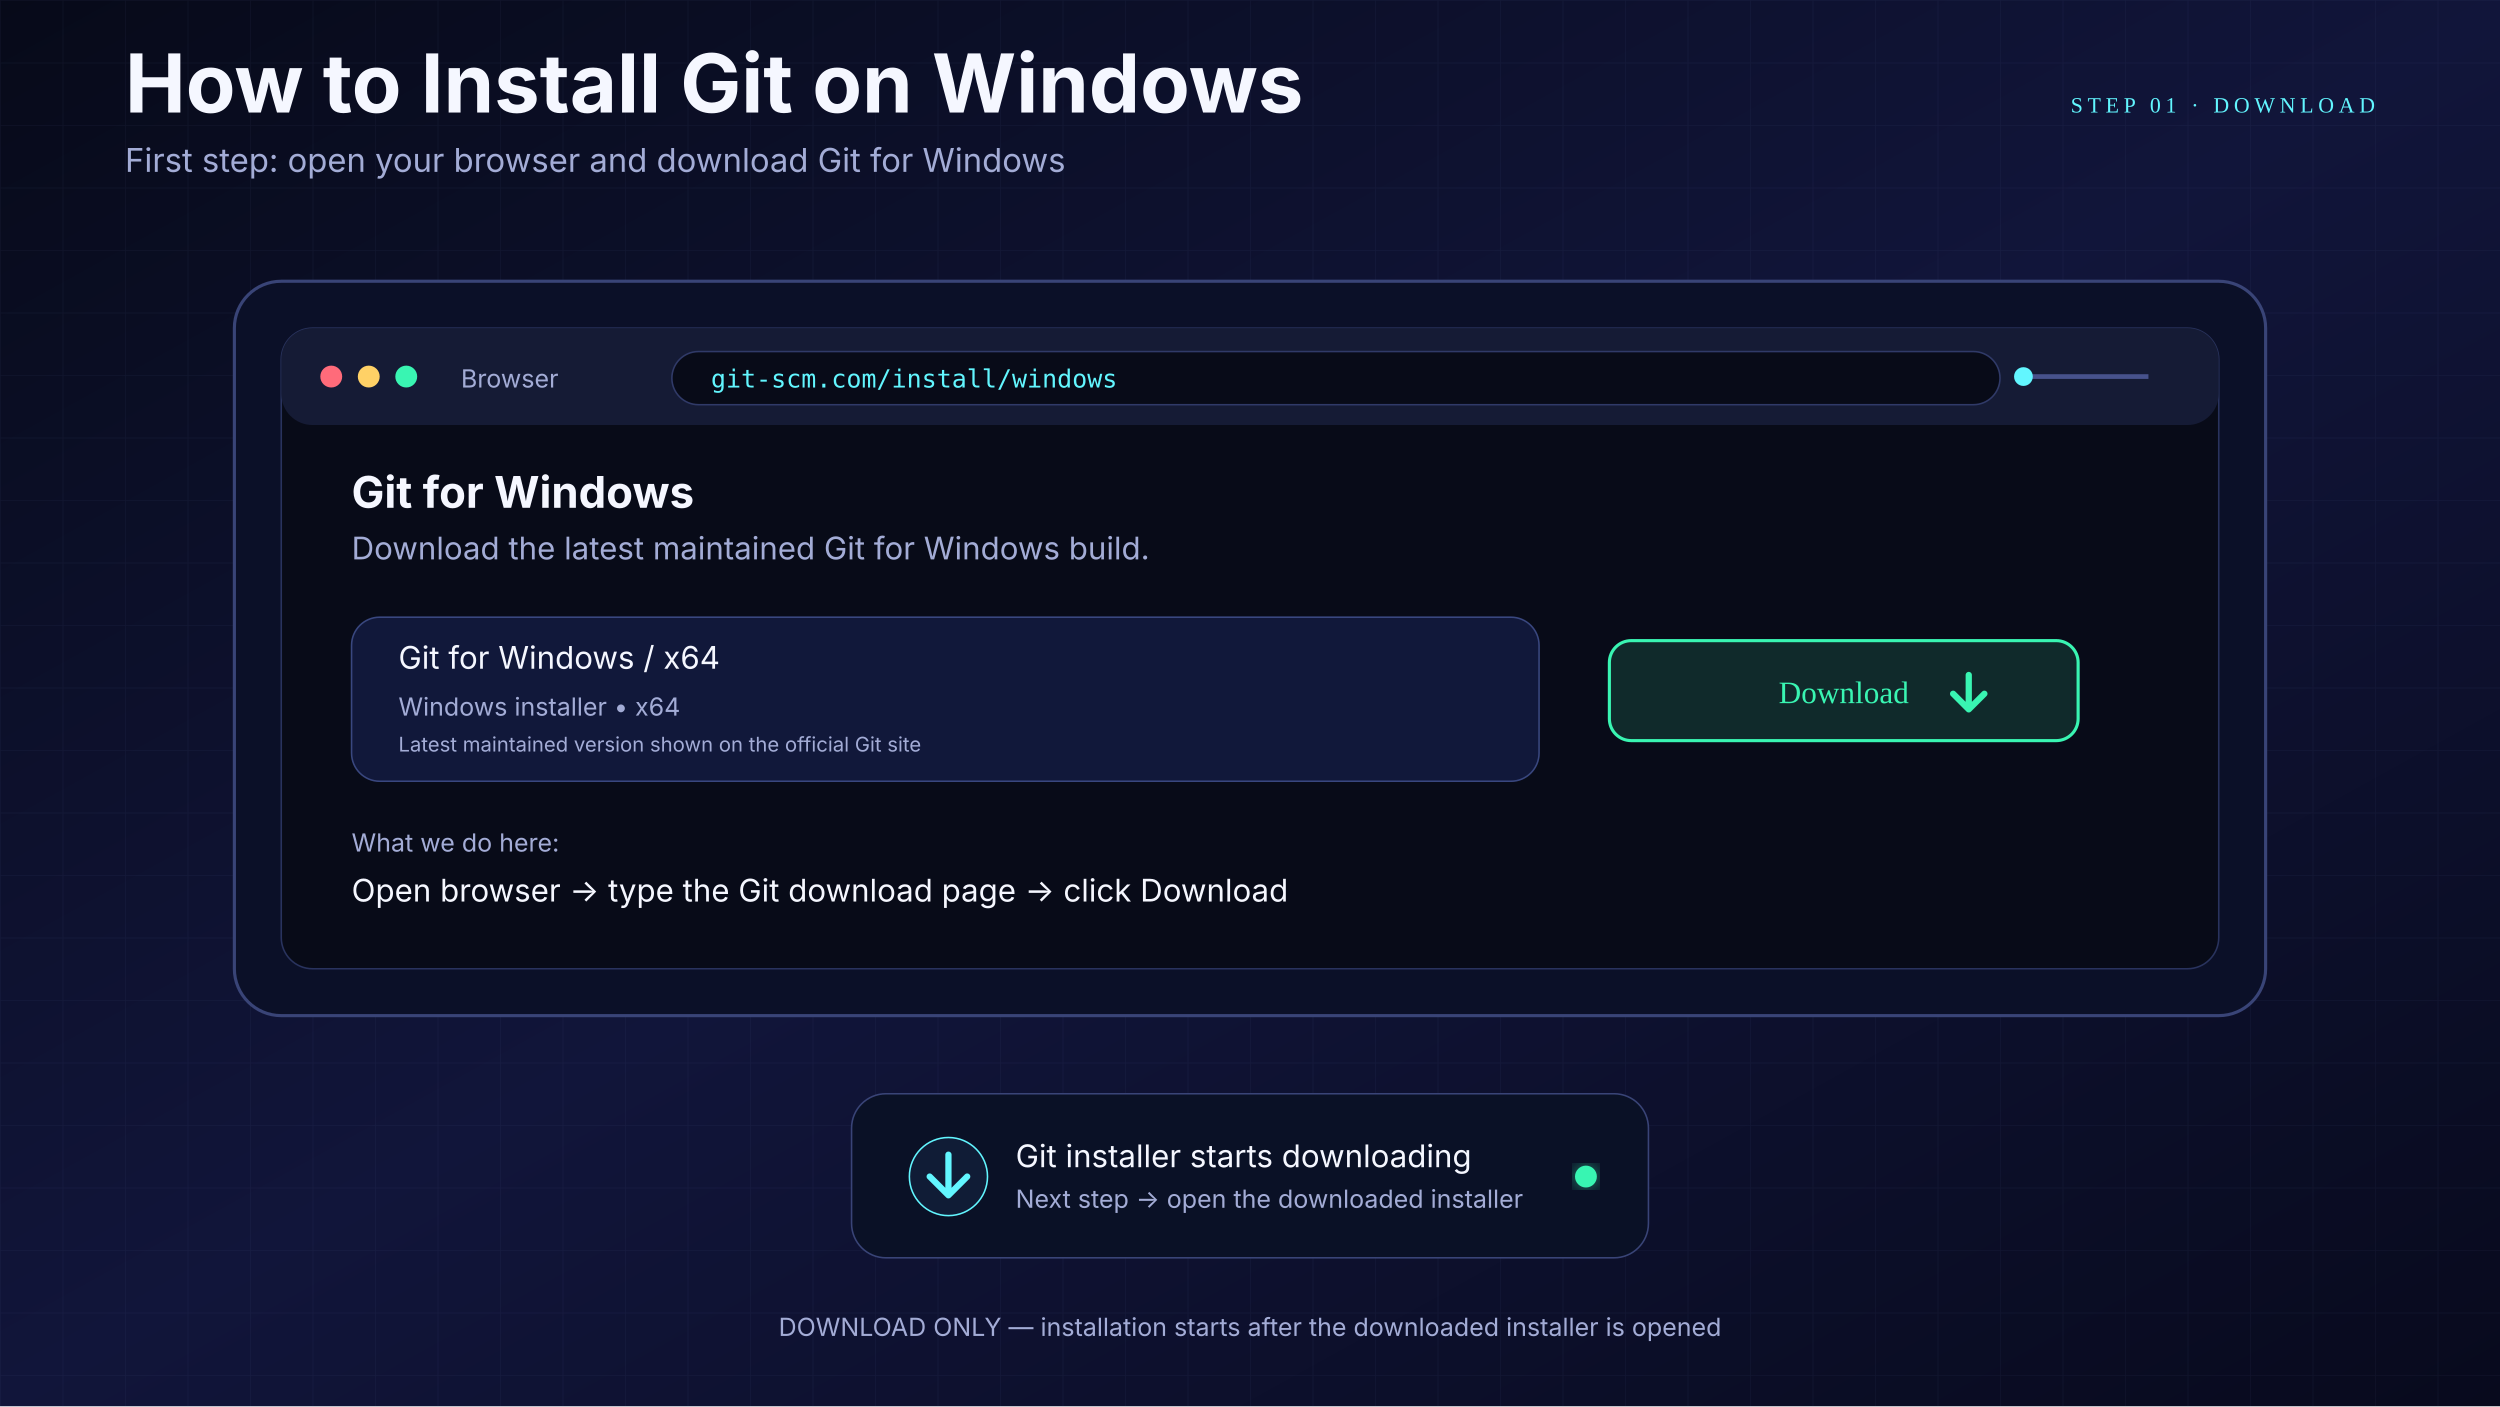
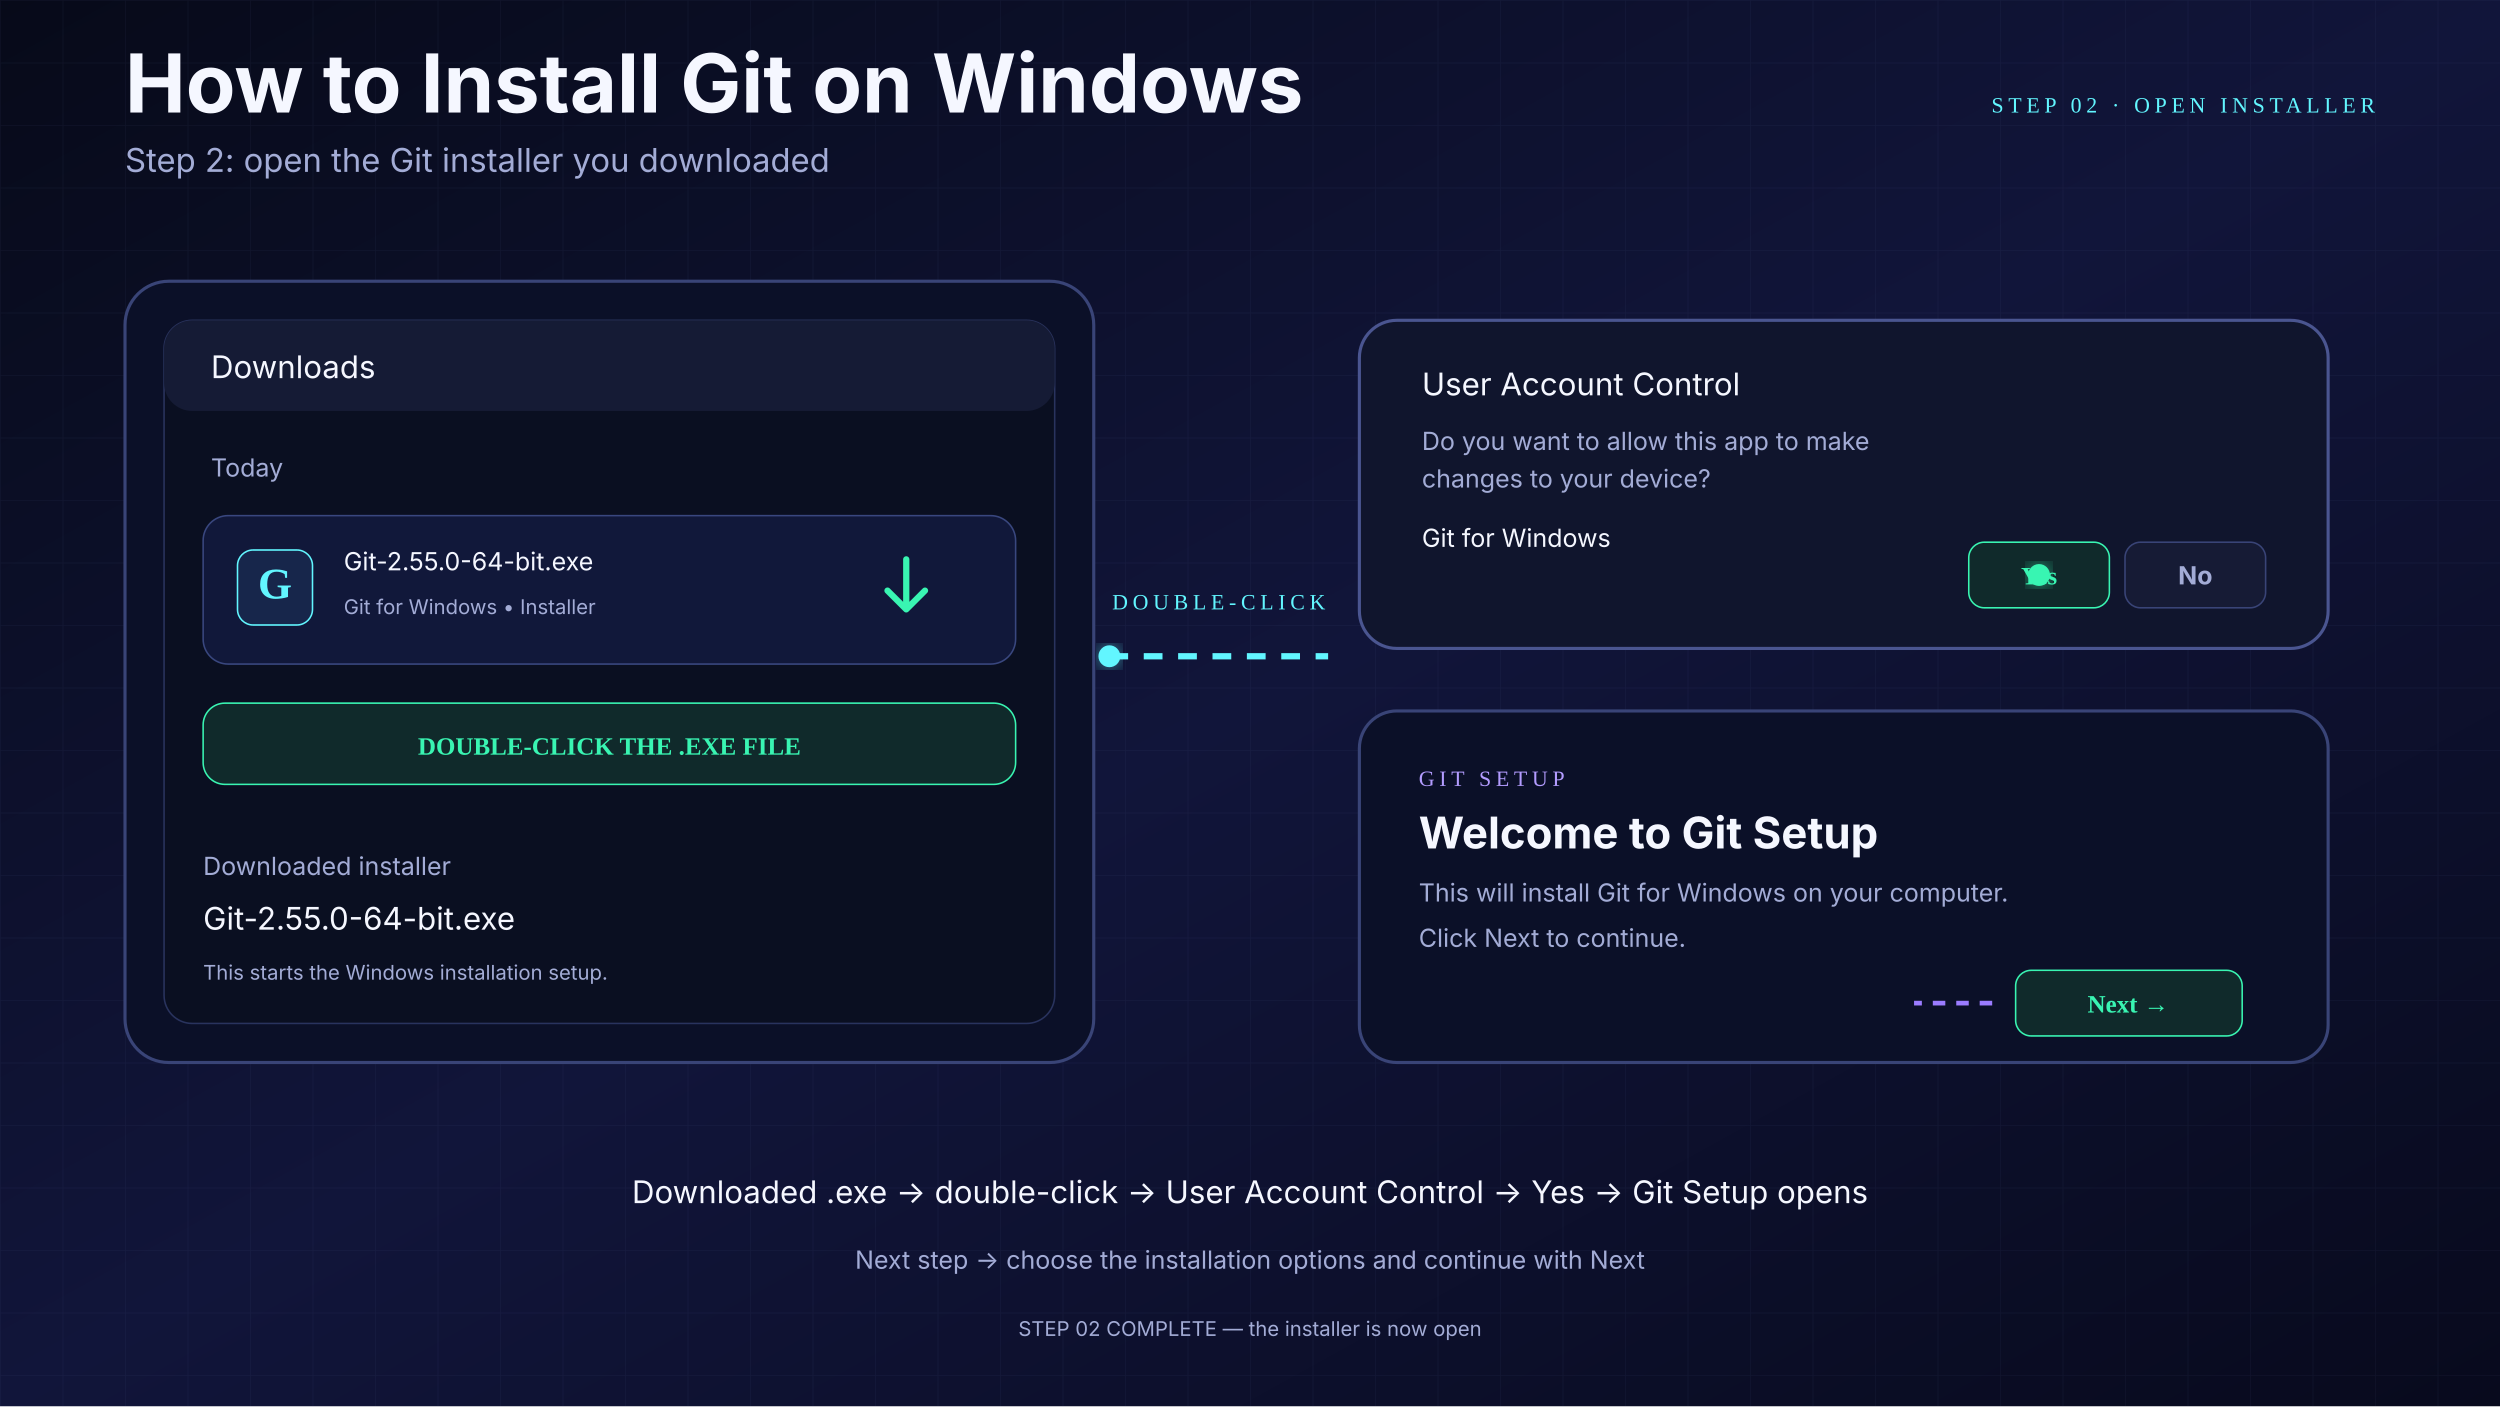
<svg xmlns="http://www.w3.org/2000/svg" width="1600" height="900" viewBox="0 0 1600 900">
  <defs>
    <linearGradient id="bg" x1="0" y1="0" x2="1" y2="1">
      <stop stop-color="#070A19" />
      <stop offset=".5" stop-color="#11153A" />
      <stop offset="1" stop-color="#080A1D" />
    </linearGradient>
    <linearGradient id="accent" x1="0" y1="0" x2="1" y2="0">
      <stop stop-color="#62F6FF" />
      <stop offset=".5" stop-color="#9B7CFF" />
      <stop offset="1" stop-color="#39F5B2" />
    </linearGradient>
    <filter id="glow">
      <feGaussianBlur stdDeviation="7" result="b" />
      <feMerge>
        <feMergeNode in="b" />
        <feMergeNode in="SourceGraphic" />
      </feMerge>
    </filter>
    <pattern id="grid" width="40" height="40" patternUnits="userSpaceOnUse">
      <path d="M40 0H0V40" fill="none" stroke="#7882C7" stroke-opacity=".07" />
    </pattern>
    <style>
 .t{font-family:Inter,Segoe UI,Arial,sans-serif;fill:#F5F7FF}.m{font-family:Inter,Segoe UI,Arial,sans-serif;fill:#A3ACD6}.mono{font-family:ui-monospace,SFMono-Regular,Consolas,monospace}.cyan{fill:#62F6FF}.green{fill:#39F5B2}.purple{fill:#B39CFF}.label{font-size:14px;letter-spacing:3px}.title{font-size:52px;font-weight:750}.sub{font-size:21px}.step{font-size:16px;font-weight:700}.small{font-size:16px}.body{font-size:20px}.big{font-size:28px;font-weight:700}.tiny{font-size:13px}
 </style>
  </defs>
  <rect width="1600" height="900" fill="url(#bg)" />
  <rect width="1600" height="900" fill="url(#grid)" />
  <text x="80" y="72" class="t title">How to Install Git on Windows</text>
-   <text x="80" y="110" class="m sub">First step: open your browser and download Git for Windows</text>
-   <text x="1520" y="72" text-anchor="end" class="cyan label">STEP 01 · DOWNLOAD</text>
-   <g transform="translate(150 180)">
-     <rect width="1300" height="470" rx="30" fill="#0B1028" stroke="#394477" stroke-width="2" />
-     <rect x="30" y="30" width="1240" height="410" rx="20" fill="#080B18" stroke="#29335E" />
-     <rect x="30" y="30" width="1240" height="62" rx="20" fill="#151B35" />
-     <circle cx="62" cy="61" r="7" fill="#FF6B7A" />
-     <circle cx="86" cy="61" r="7" fill="#FFD166" />
-     <circle cx="110" cy="61" r="7" fill="#39F5B2" />
-     <text x="145" y="68" class="m small">Browser</text>
-     <rect x="280" y="45" width="850" height="34" rx="17" fill="#080B18" stroke="#303A68" />
-     <text x="305" y="68" class="mono small cyan">git-scm.com/install/windows</text>
-     <path d="M1145 61h80" stroke="#47528C" stroke-width="3" />
-     <circle cx="1145" cy="61" r="6" fill="#62F6FF">
-       <animate attributeName="cx" values="1145;1225;1145" dur="1.8s" repeatCount="indefinite" />
+   <text x="80" y="110" class="m sub">Step 2: open the Git installer you downloaded</text>
+   <text x="1520" y="72" text-anchor="end" class="cyan label">STEP 02 · OPEN INSTALLER</text>
+   <g transform="translate(80 180)">
+     <rect width="620" height="500" rx="28" fill="#0B1028" stroke="#394477" stroke-width="2" />
+     <rect x="25" y="25" width="570" height="450" rx="18" fill="#0A0F21" stroke="#29335E" />
+     <rect x="25" y="25" width="570" height="58" rx="18" fill="#151B35" />
+     <text x="55" y="62" class="t body">Downloads</text>
+     <text x="55" y="125" class="m small">Today</text>
+     <rect x="50" y="150" width="520" height="95" rx="16" fill="#11183A" stroke="#39477F" />
+     <rect x="72" y="172" width="48" height="48" rx="10" fill="#17264B" stroke="#62F6FF" />
+     <text x="96" y="203" text-anchor="middle" class="cyan big">G</text>
+     <text x="140" y="185" class="t small">Git-2.55.0-64-bit.exe</text>
+     <text x="140" y="213" class="m tiny">Git for Windows • Installer</text>
+     <path d="M500 178v32M488 198l12 12 12-12" stroke="#39F5B2" stroke-width="4" fill="none" stroke-linecap="round" stroke-linejoin="round" />
+     <rect x="50" y="270" width="520" height="52" rx="14" fill="#102A2B" stroke="#39F5B2" />
+     <text x="310" y="303" text-anchor="middle" class="green step">DOUBLE-CLICK THE .EXE FILE</text>
+     <text x="50" y="380" class="m small">Downloaded installer</text>
+     <text x="50" y="415" class="t body">Git-2.55.0-64-bit.exe</text>
+     <text x="50" y="447" class="m tiny">This starts the Windows installation setup.</text>
+   </g>
+   <g>
+     <path d="M710 420 C780 420 790 420 850 420" fill="none" stroke="#62F6FF" stroke-width="4" stroke-dasharray="12 10" />
+     <circle cx="710" cy="420" r="7" fill="#62F6FF" filter="url(#glow)">
+       <animate attributeName="cx" values="710;850;710" dur="2s" repeatCount="indefinite" />
    </circle>
-     <text x="75" y="145" class="t big">Git for Windows</text>
-     <text x="75" y="178" class="m body">Download the latest maintained Git for Windows build.</text>
-     <rect x="75" y="215" width="760" height="105" rx="18" fill="#11183A" stroke="#39477F" />
-     <text x="105" y="248" class="t body">Git for Windows / x64</text>
-     <text x="105" y="278" class="m small">Windows installer • x64</text>
-     <text x="105" y="301" class="m tiny">Latest maintained version shown on the official Git site</text>
-     <rect x="880" y="230" width="300" height="64" rx="14" fill="#102A2B" stroke="#39F5B2" stroke-width="2" />
-     <text x="1030" y="270" text-anchor="middle" class="green body">Download</text>
-     <path d="M1110 252v20M1100 264l10 10 10-10" fill="none" stroke="#39F5B2" stroke-width="4" stroke-linecap="round" stroke-linejoin="round" />
-     <text x="75" y="365" class="m small">What we do here:</text>
-     <text x="75" y="397" class="t body">Open browser → type the Git download page → click Download</text>
+     <text x="780" y="390" text-anchor="middle" class="cyan label">DOUBLE-CLICK</text>
  </g>
-   <g transform="translate(545 700)">
-     <rect width="510" height="105" rx="22" fill="#0A1126" stroke="#394477" />
-     <circle cx="62" cy="53" r="25" fill="#101C36" stroke="#62F6FF" />
-     <path d="M62 39v25M50 53l12 12 12-12" stroke="#62F6FF" stroke-width="4" fill="none" stroke-linecap="round" stroke-linejoin="round" />
-     <text x="105" y="47" class="t body">Git installer starts downloading</text>
-     <text x="105" y="73" class="m small">Next step → open the downloaded installer</text>
-     <circle cx="470" cy="53" r="7" fill="#39F5B2" filter="url(#glow)">
-       <animate attributeName="cx" values="430;480;430" dur="1.6s" repeatCount="indefinite" />
+   <g transform="translate(870 205)">
+     <rect width="620" height="210" rx="24" fill="#10152D" stroke="#4A5590" stroke-width="2" />
+     <text x="40" y="48" class="t body">User Account Control</text>
+     <text x="40" y="83" class="m small">Do you want to allow this app to make</text>
+     <text x="40" y="107" class="m small">changes to your device?</text>
+     <text x="40" y="145" class="t small">Git for Windows</text>
+     <rect x="390" y="142" width="90" height="42" rx="10" fill="#102A2B" stroke="#39F5B2" />
+     <text x="435" y="169" text-anchor="middle" class="green step">Yes</text>
+     <rect x="490" y="142" width="90" height="42" rx="10" fill="#161B35" stroke="#394477" />
+     <text x="535" y="169" text-anchor="middle" class="m step">No</text>
+     <circle cx="435" cy="163" r="7" fill="#39F5B2" filter="url(#glow)">
+       <animate attributeName="r" values="5;9;5" dur="1.4s" repeatCount="indefinite" />
    </circle>
  </g>
-   <text x="800" y="855" text-anchor="middle" class="m small">DOWNLOAD ONLY — installation starts after the downloaded installer is opened</text>
+   <g transform="translate(870 455)">
+     <rect width="620" height="225" rx="24" fill="#0B1028" stroke="#394477" stroke-width="2" />
+     <text x="38" y="48" class="purple label">GIT SETUP</text>
+     <text x="38" y="88" class="t big">Welcome to Git Setup</text>
+     <text x="38" y="122" class="m small">This will install Git for Windows on your computer.</text>
+     <text x="38" y="151" class="m small">Click Next to continue.</text>
+     <rect x="420" y="166" width="145" height="42" rx="10" fill="#102A2B" stroke="#39F5B2" />
+     <text x="492" y="193" text-anchor="middle" class="green step">Next →</text>
+     <path d="M405 187h-50" stroke="#9B7CFF" stroke-width="3" stroke-dasharray="8 7">
+       <animate attributeName="stroke-dashoffset" values="0;-30" dur="1s" repeatCount="indefinite" />
+     </path>
+   </g>
+   <text x="800" y="770" text-anchor="middle" class="t body">Downloaded .exe → double-click → User Account Control → Yes → Git Setup opens</text>
+   <text x="800" y="812" text-anchor="middle" class="m small">Next step → choose the installation options and continue with Next</text>
+   <text x="800" y="855" text-anchor="middle" class="m tiny">STEP 02 COMPLETE — the installer is now open</text>
</svg>
